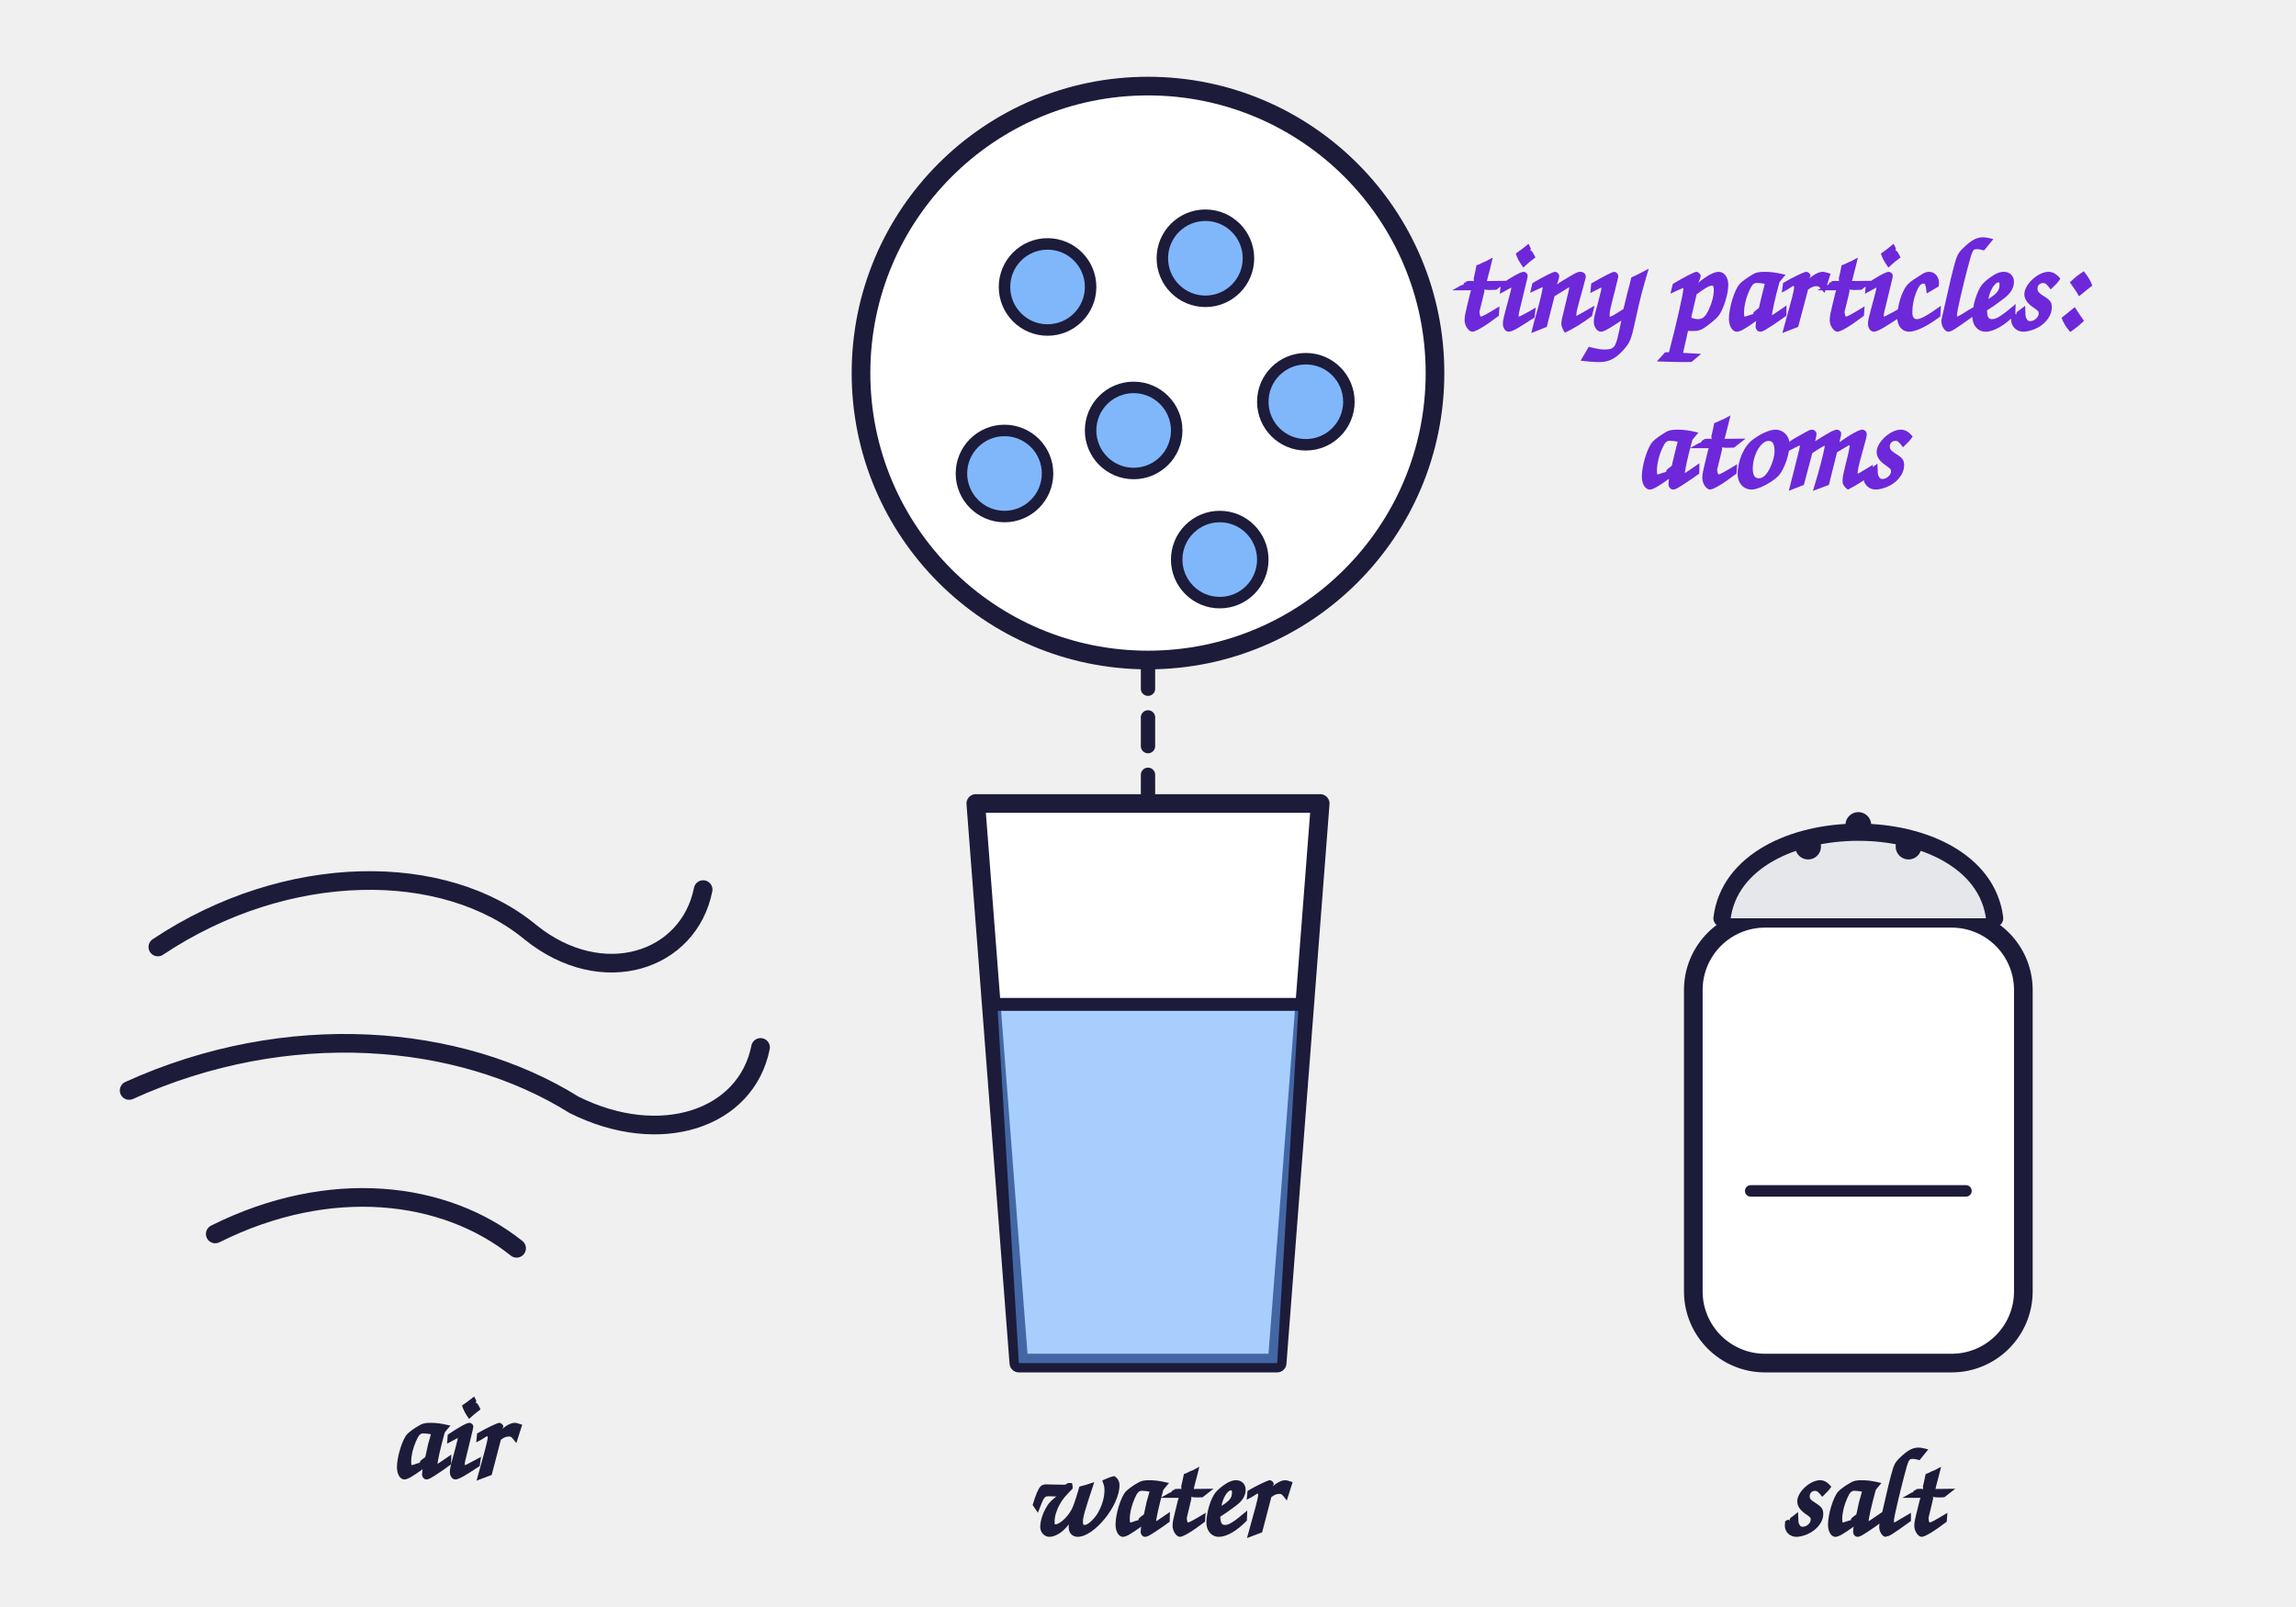
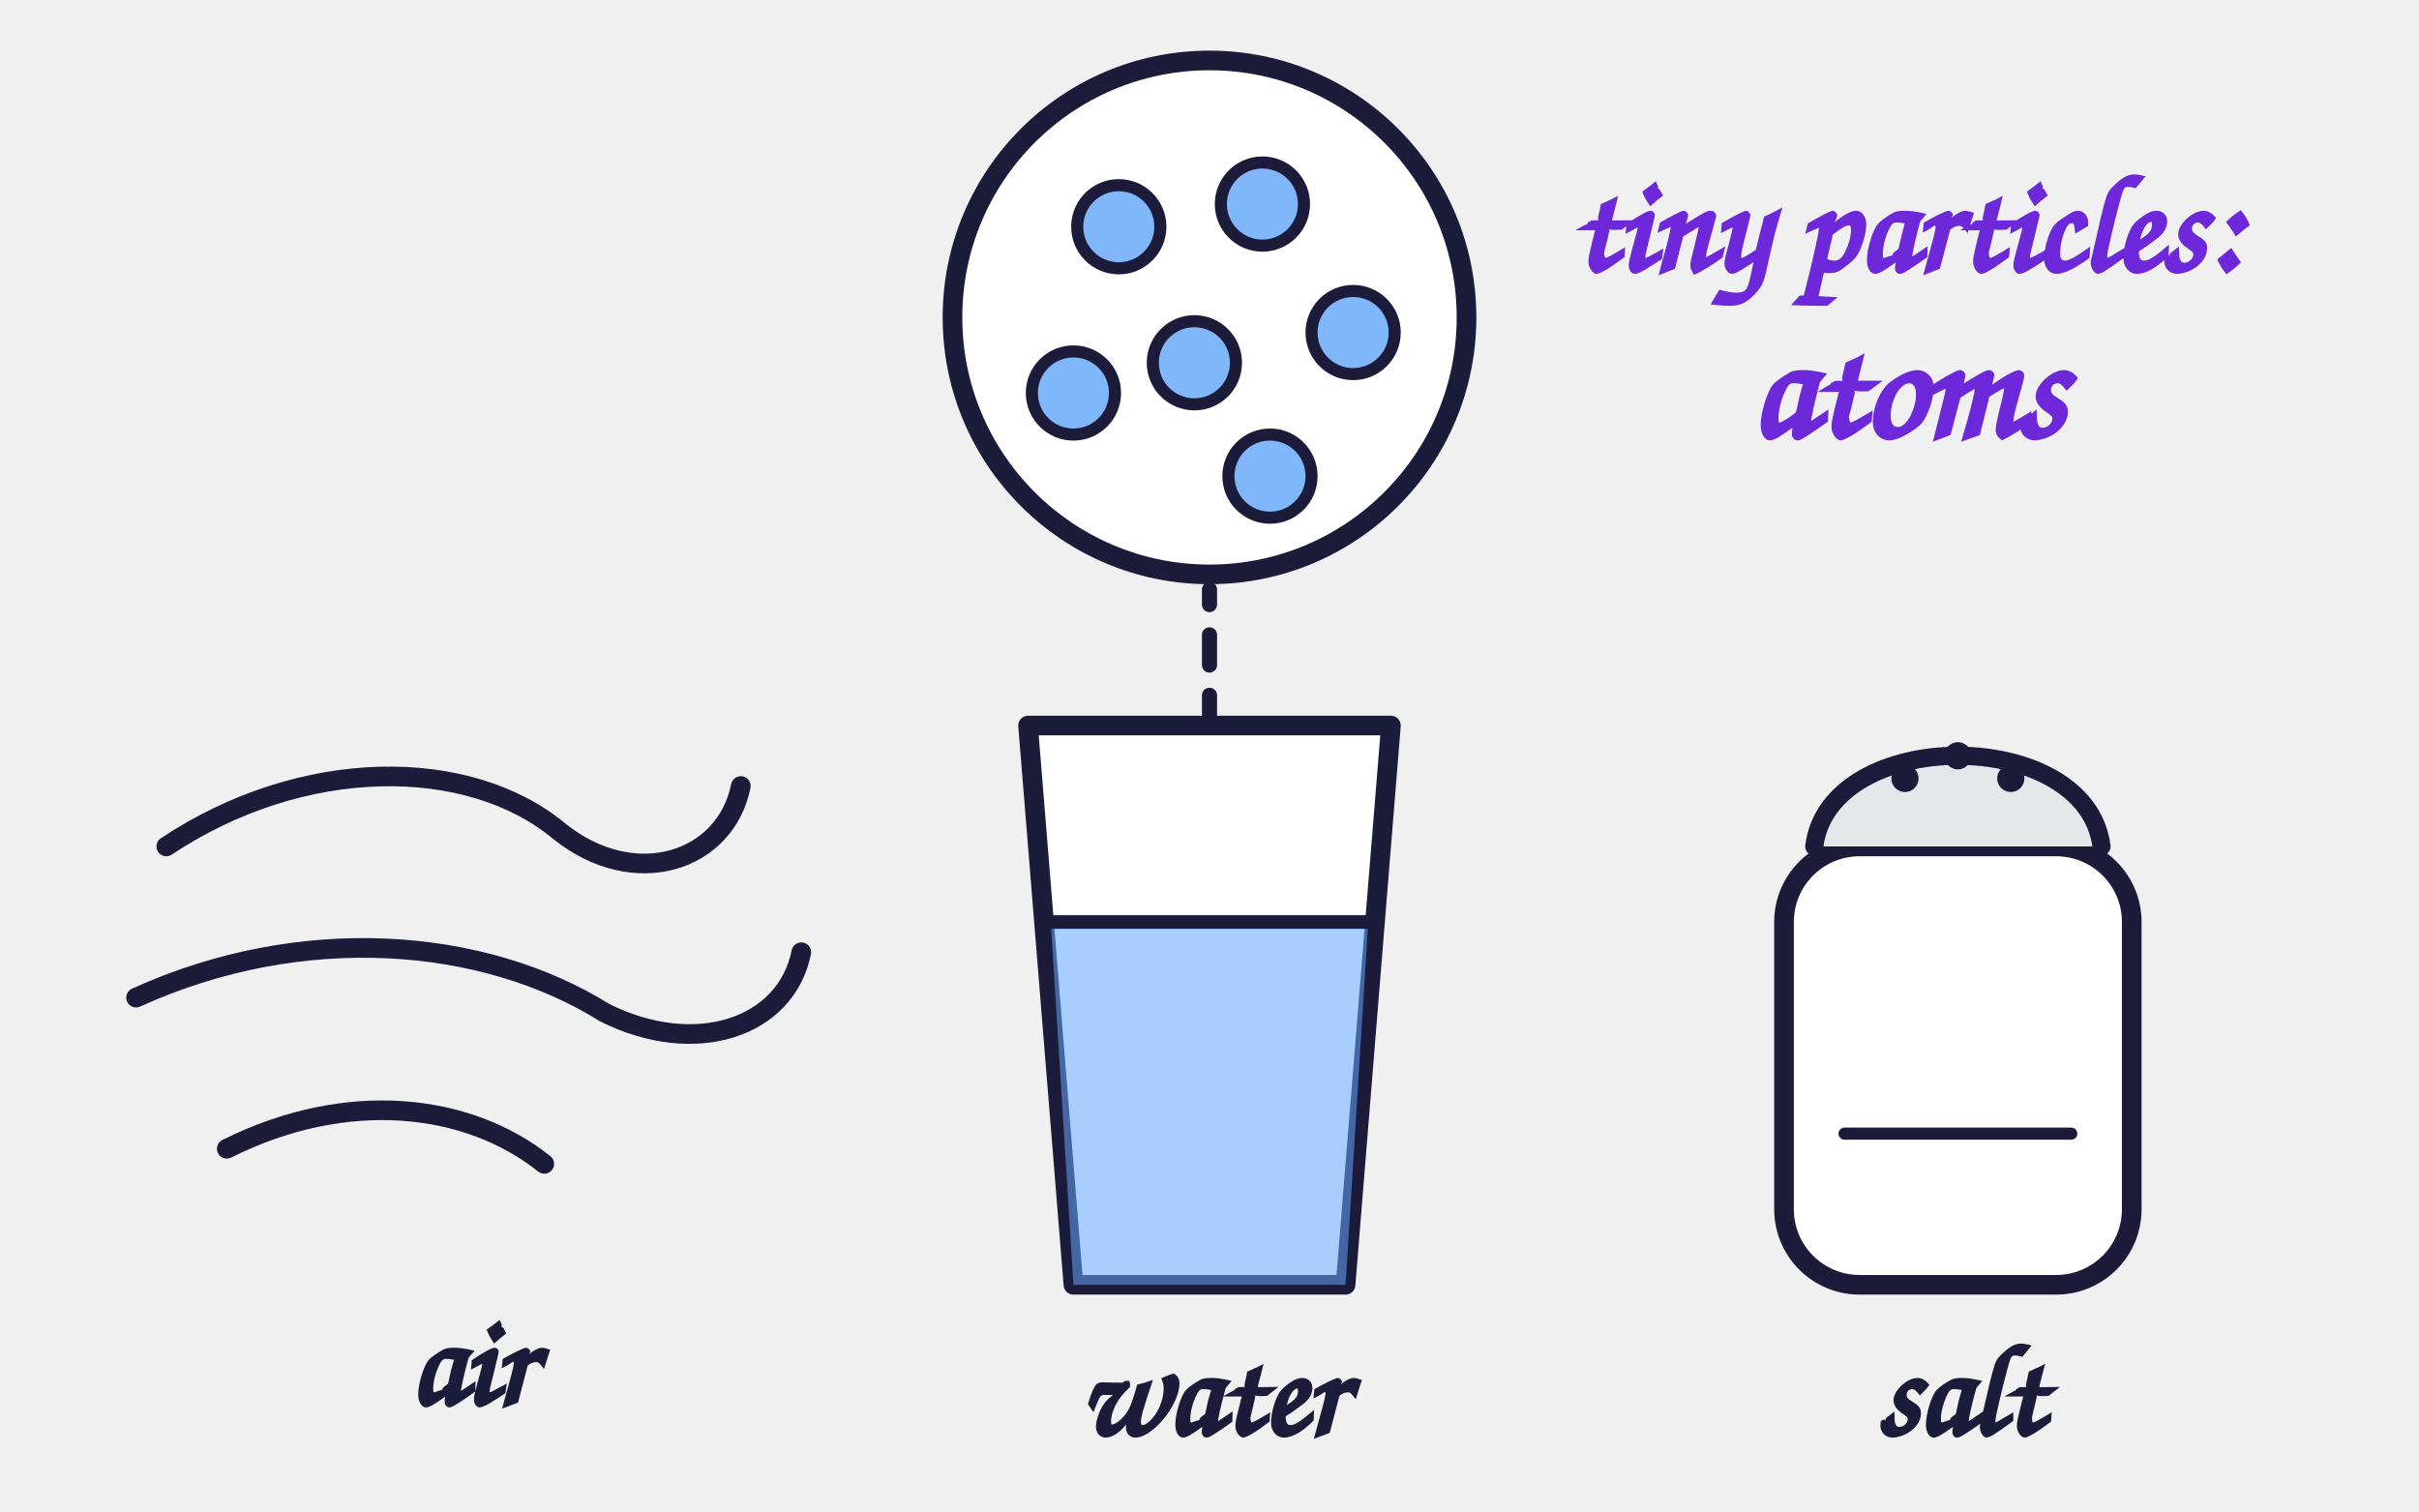
- <svg xmlns="http://www.w3.org/2000/svg" viewBox="0 0 320 224" width="320" height="224" aria-label="Matter around you, with a magnifier on the water showing its tiny particles, atoms">
+ <svg xmlns="http://www.w3.org/2000/svg" viewBox="0 0 320 200" width="320" height="200" aria-label="Matter around you, with a magnifier on the water showing its tiny particles, atoms">
  <g data-part="air">
-     <path d="M22 132 C40 120 62 120 74 130 C84 138 96 134 98 124" fill="none" stroke="#1d1b3a" stroke-linecap="round" stroke-linejoin="round" stroke-width="2.6" />
-     <path d="M18 152 C40 142 64 144 80 154 C92 160 104 156 106 146" fill="none" stroke="#1d1b3a" stroke-linecap="round" stroke-linejoin="round" stroke-width="2.6" />
-     <path d="M30 172 C46 164 62 166 72 174" fill="none" stroke="#1d1b3a" stroke-linecap="round" stroke-linejoin="round" stroke-width="2.6" />
+     <path d="M22 112 C40 100 62 100 74 110 C84 118 96 114 98 104" fill="none" stroke="#1d1b3a" stroke-linecap="round" stroke-linejoin="round" stroke-width="2.6" />
+     <path d="M18 132 C40 122 64 124 80 134 C92 140 104 136 106 126" fill="none" stroke="#1d1b3a" stroke-linecap="round" stroke-linejoin="round" stroke-width="2.6" />
+     <path d="M30 152 C46 144 62 146 72 154" fill="none" stroke="#1d1b3a" stroke-linecap="round" stroke-linejoin="round" stroke-width="2.6" />
  </g>
-   <text x="62" y="206" font-family="Caveat, cursive" font-weight="700" fill="#1d1b3a" text-anchor="middle" font-size="17">air</text>
+   <text x="62" y="186" font-family="Caveat, cursive" font-weight="700" text-anchor="middle" fill="#1d1b3a" font-size="17">air</text>
  <g data-part="water">
-     <path d="M136 112 L184 112 L178 190 L142 190 Z" fill="#ffffff" stroke="#1d1b3a" stroke-linecap="round" stroke-linejoin="round" stroke-width="2.6" />
-     <path d="M139 140 L181 140 L178 190 L142 190 Z" fill="#60a5fa" fill-opacity="0.55" stroke="none" />
-     <path d="M139 140 L181 140" fill="none" stroke="#1d1b3a" stroke-linecap="round" stroke-linejoin="round" stroke-width="1.8" />
+     <path d="M136 96 L184 96 L178 170 L142 170 Z" fill="#ffffff" stroke="#1d1b3a" stroke-linecap="round" stroke-linejoin="round" stroke-width="2.6" />
+     <path d="M139 122 L181 122 L178 170 L142 170 Z" fill="#60a5fa" fill-opacity="0.55" stroke="none" />
+     <path d="M139 122 L181 122" fill="none" stroke="#1d1b3a" stroke-linecap="round" stroke-linejoin="round" stroke-width="1.8" />
  </g>
-   <text x="160" y="214" font-family="Caveat, cursive" font-weight="700" fill="#1d1b3a" text-anchor="middle" font-size="17">water</text>
+   <text x="160" y="190" font-family="Caveat, cursive" font-weight="700" text-anchor="middle" fill="#1d1b3a" font-size="17">water</text>
  <g data-part="salt">
-     <rect x="236" y="128" width="46" height="62" rx="10" fill="#ffffff" stroke="#1d1b3a" stroke-linecap="round" stroke-linejoin="round" stroke-width="2.6" />
-     <path d="M240 128 C242 112 276 112 278 128" fill="#e5e7eb" stroke="#1d1b3a" stroke-linecap="round" stroke-linejoin="round" stroke-width="2.4" />
-     <circle cx="252" cy="118" r="1.8" fill="#1d1b3a" />
-     <circle cx="259" cy="115" r="1.8" fill="#1d1b3a" />
-     <circle cx="266" cy="118" r="1.8" fill="#1d1b3a" />
-     <path d="M244 166 L274 166" fill="none" stroke="#1d1b3a" stroke-linecap="round" stroke-linejoin="round" stroke-width="1.6" />
+     <rect x="236" y="112" width="46" height="58" rx="10" fill="#ffffff" stroke="#1d1b3a" stroke-linecap="round" stroke-linejoin="round" stroke-width="2.6" />
+     <path d="M240 112 C242 96 276 96 278 112" fill="#e5e7eb" stroke="#1d1b3a" stroke-linecap="round" stroke-linejoin="round" stroke-width="2.4" />
+     <circle cx="252" cy="103" r="1.8" fill="#1d1b3a" />
+     <circle cx="259" cy="100" r="1.8" fill="#1d1b3a" />
+     <circle cx="266" cy="103" r="1.8" fill="#1d1b3a" />
+     <path d="M244 150 L274 150" fill="none" stroke="#1d1b3a" stroke-linecap="round" stroke-linejoin="round" stroke-width="1.6" />
  </g>
-   <text x="259" y="214" font-family="Caveat, cursive" font-weight="700" fill="#1d1b3a" text-anchor="middle" font-size="17">salt</text>
+   <text x="259" y="190" font-family="Caveat, cursive" font-weight="700" text-anchor="middle" fill="#1d1b3a" font-size="17">salt</text>
  <g data-part="atoms">
-     <path d="M160 112 L160 92" fill="none" stroke="#1d1b3a" stroke-linecap="round" stroke-linejoin="round" stroke-width="2" stroke-dasharray="4 4" />
-     <circle cx="160" cy="52" r="40" fill="#ffffff" stroke="#1d1b3a" stroke-linecap="round" stroke-linejoin="round" stroke-width="2.6" />
-     <circle cx="146" cy="40" r="6" fill="#60a5fa" fill-opacity="0.8" stroke="#1d1b3a" stroke-linecap="round" stroke-linejoin="round" stroke-width="1.6" />
-     <circle cx="168" cy="36" r="6" fill="#60a5fa" fill-opacity="0.8" stroke="#1d1b3a" stroke-linecap="round" stroke-linejoin="round" stroke-width="1.6" />
-     <circle cx="182" cy="56" r="6" fill="#60a5fa" fill-opacity="0.8" stroke="#1d1b3a" stroke-linecap="round" stroke-linejoin="round" stroke-width="1.6" />
-     <circle cx="158" cy="60" r="6" fill="#60a5fa" fill-opacity="0.8" stroke="#1d1b3a" stroke-linecap="round" stroke-linejoin="round" stroke-width="1.6" />
-     <circle cx="140" cy="66" r="6" fill="#60a5fa" fill-opacity="0.8" stroke="#1d1b3a" stroke-linecap="round" stroke-linejoin="round" stroke-width="1.6" />
-     <circle cx="170" cy="78" r="6" fill="#60a5fa" fill-opacity="0.8" stroke="#1d1b3a" stroke-linecap="round" stroke-linejoin="round" stroke-width="1.6" />
+     <path d="M160 96 L160 78" fill="none" stroke="#1d1b3a" stroke-linecap="round" stroke-linejoin="round" stroke-width="2" stroke-dasharray="4 4" />
+     <circle cx="160" cy="42" r="34" fill="#ffffff" stroke="#1d1b3a" stroke-linecap="round" stroke-linejoin="round" stroke-width="2.6" />
+     <circle cx="148" cy="30" r="5.5" fill="#60a5fa" fill-opacity="0.8" stroke="#1d1b3a" stroke-linecap="round" stroke-linejoin="round" stroke-width="1.6" />
+     <circle cx="167" cy="27" r="5.5" fill="#60a5fa" fill-opacity="0.8" stroke="#1d1b3a" stroke-linecap="round" stroke-linejoin="round" stroke-width="1.6" />
+     <circle cx="179" cy="44" r="5.5" fill="#60a5fa" fill-opacity="0.8" stroke="#1d1b3a" stroke-linecap="round" stroke-linejoin="round" stroke-width="1.6" />
+     <circle cx="158" cy="48" r="5.5" fill="#60a5fa" fill-opacity="0.8" stroke="#1d1b3a" stroke-linecap="round" stroke-linejoin="round" stroke-width="1.6" />
+     <circle cx="142" cy="52" r="5.5" fill="#60a5fa" fill-opacity="0.8" stroke="#1d1b3a" stroke-linecap="round" stroke-linejoin="round" stroke-width="1.6" />
+     <circle cx="168" cy="63" r="5.5" fill="#60a5fa" fill-opacity="0.8" stroke="#1d1b3a" stroke-linecap="round" stroke-linejoin="round" stroke-width="1.6" />
  </g>
-   <text x="246" y="46" font-family="Caveat, cursive" font-weight="700" fill="#6d28d9" text-anchor="middle" font-size="18">tiny particles:</text>
-   <text x="246" y="68" font-family="Caveat, cursive" font-weight="700" fill="#6d28d9" text-anchor="middle" font-size="18">atoms</text>
+   <text x="252" y="36" font-family="Caveat, cursive" font-weight="700" text-anchor="middle" fill="#6d28d9" font-size="18">tiny particles:</text>
+   <text x="252" y="58" font-family="Caveat, cursive" font-weight="700" text-anchor="middle" fill="#6d28d9" font-size="20">atoms</text>
</svg>
